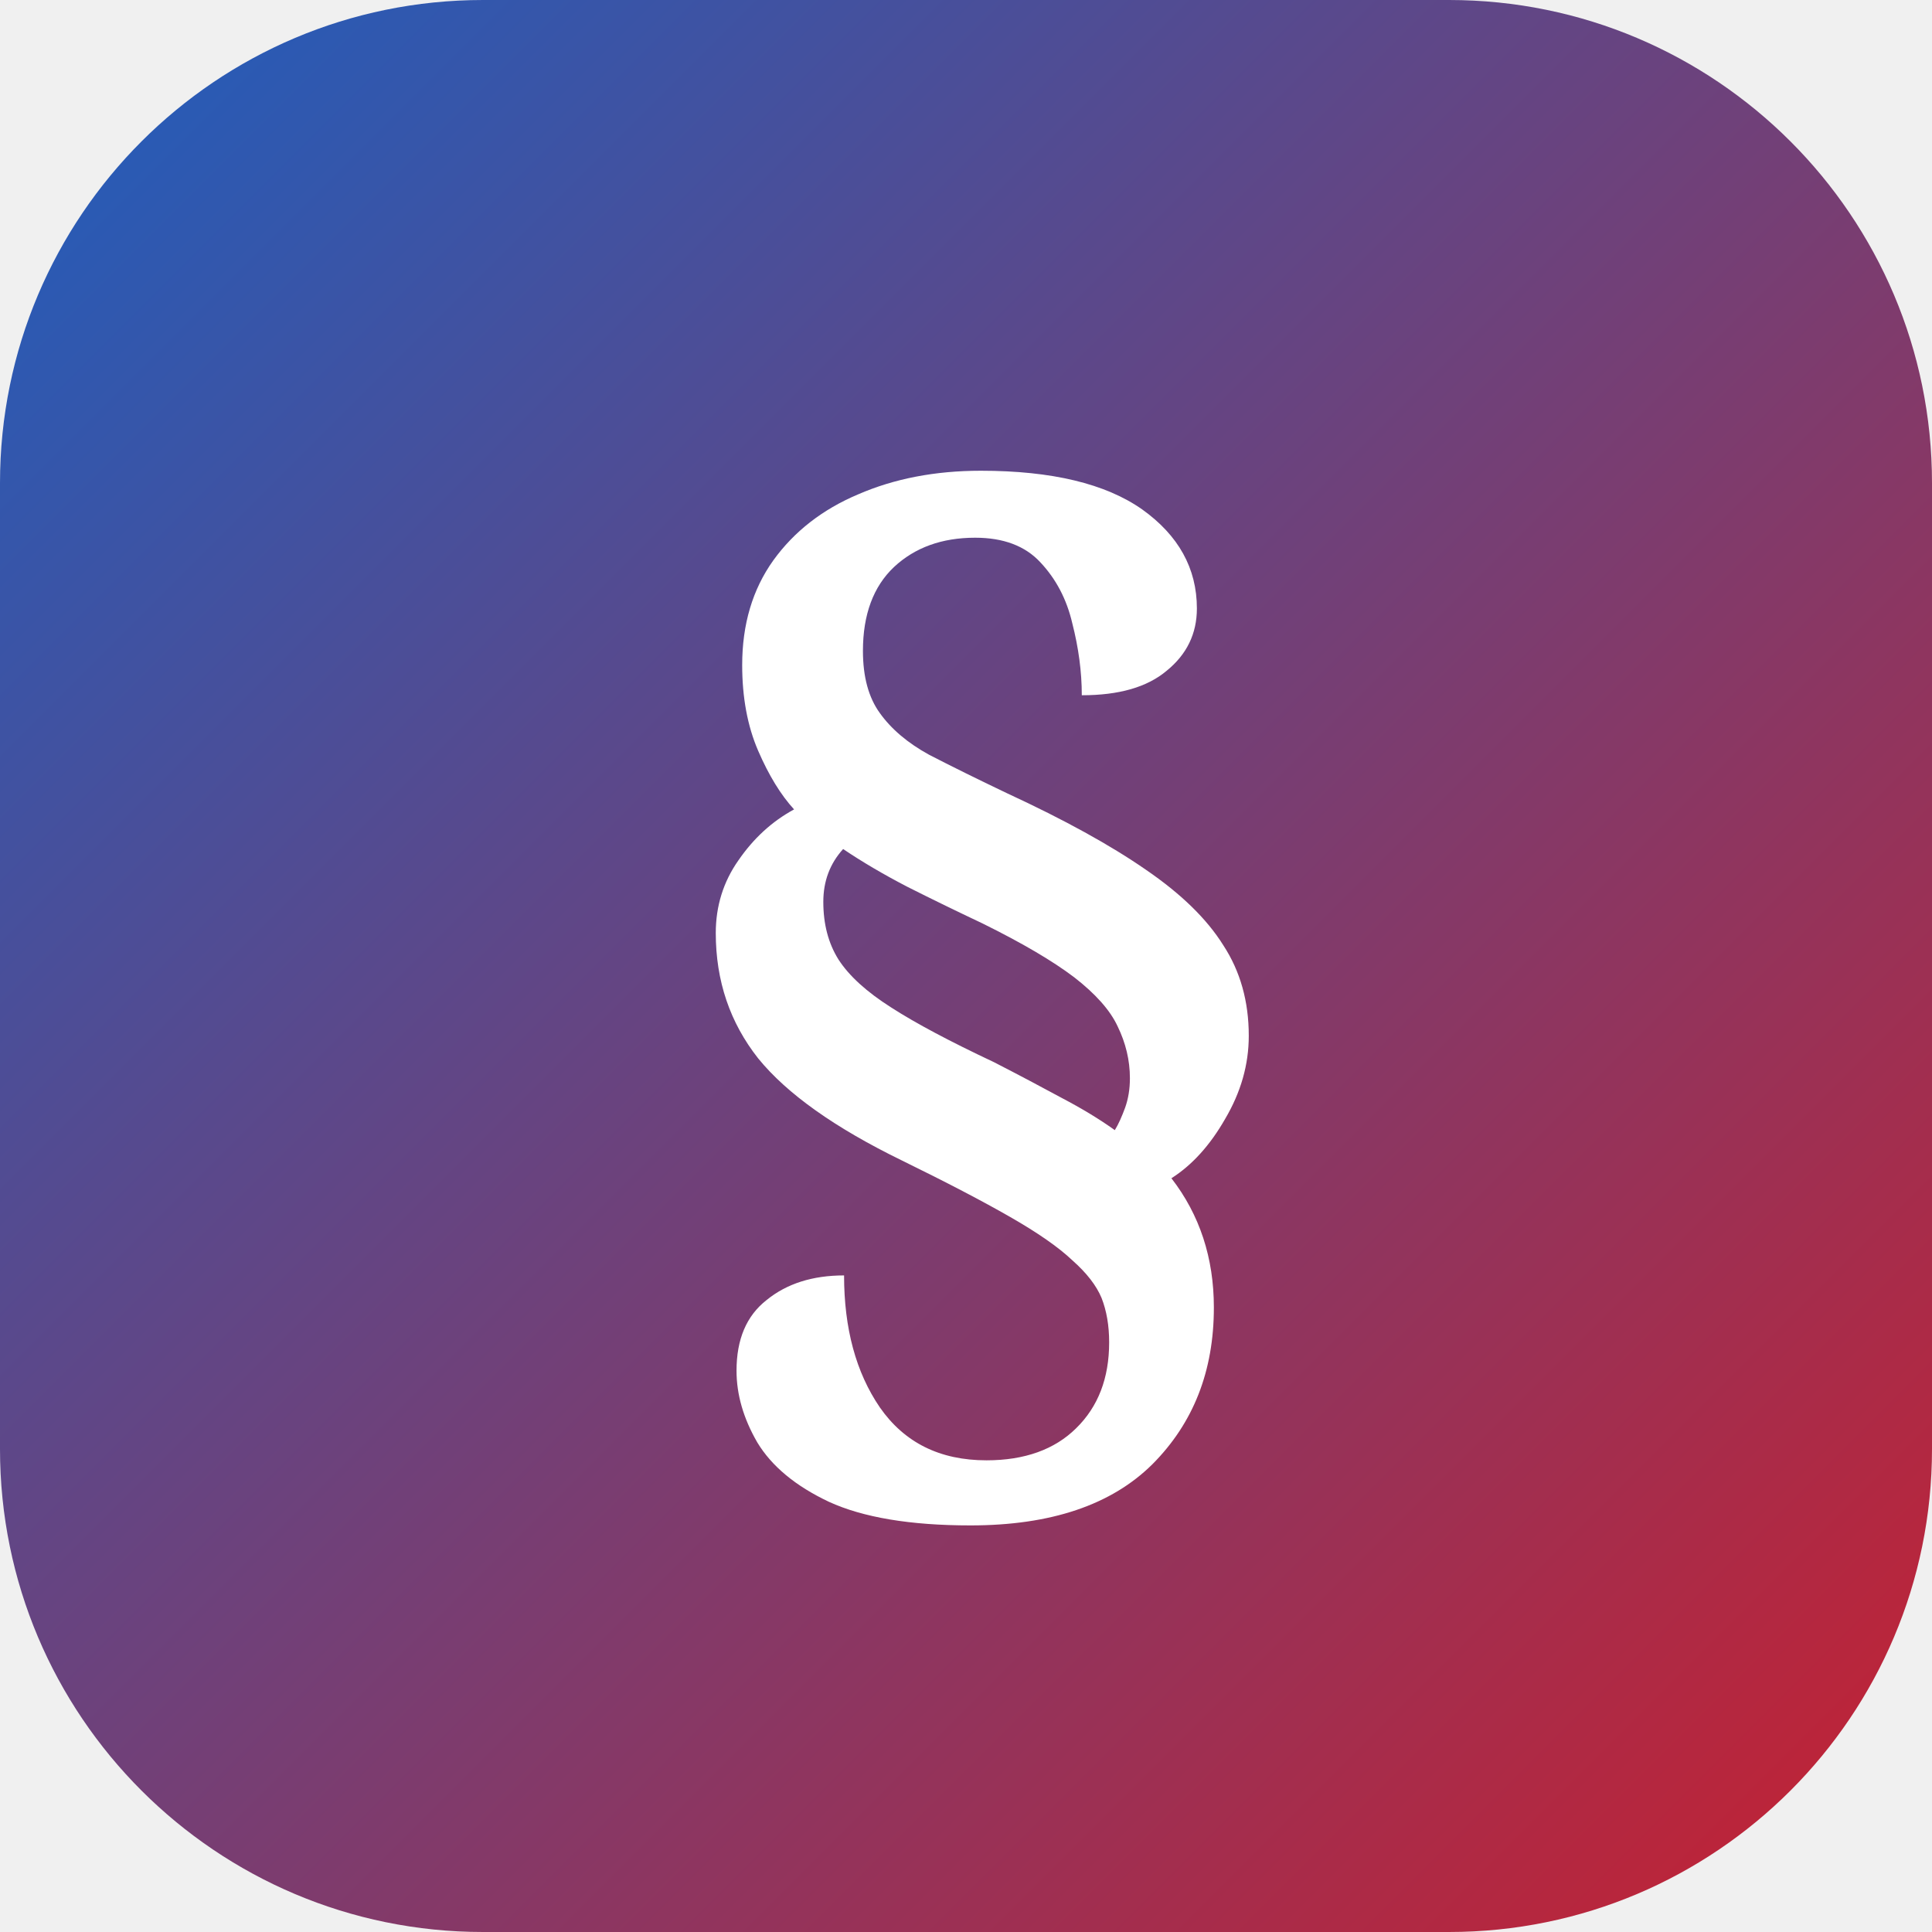
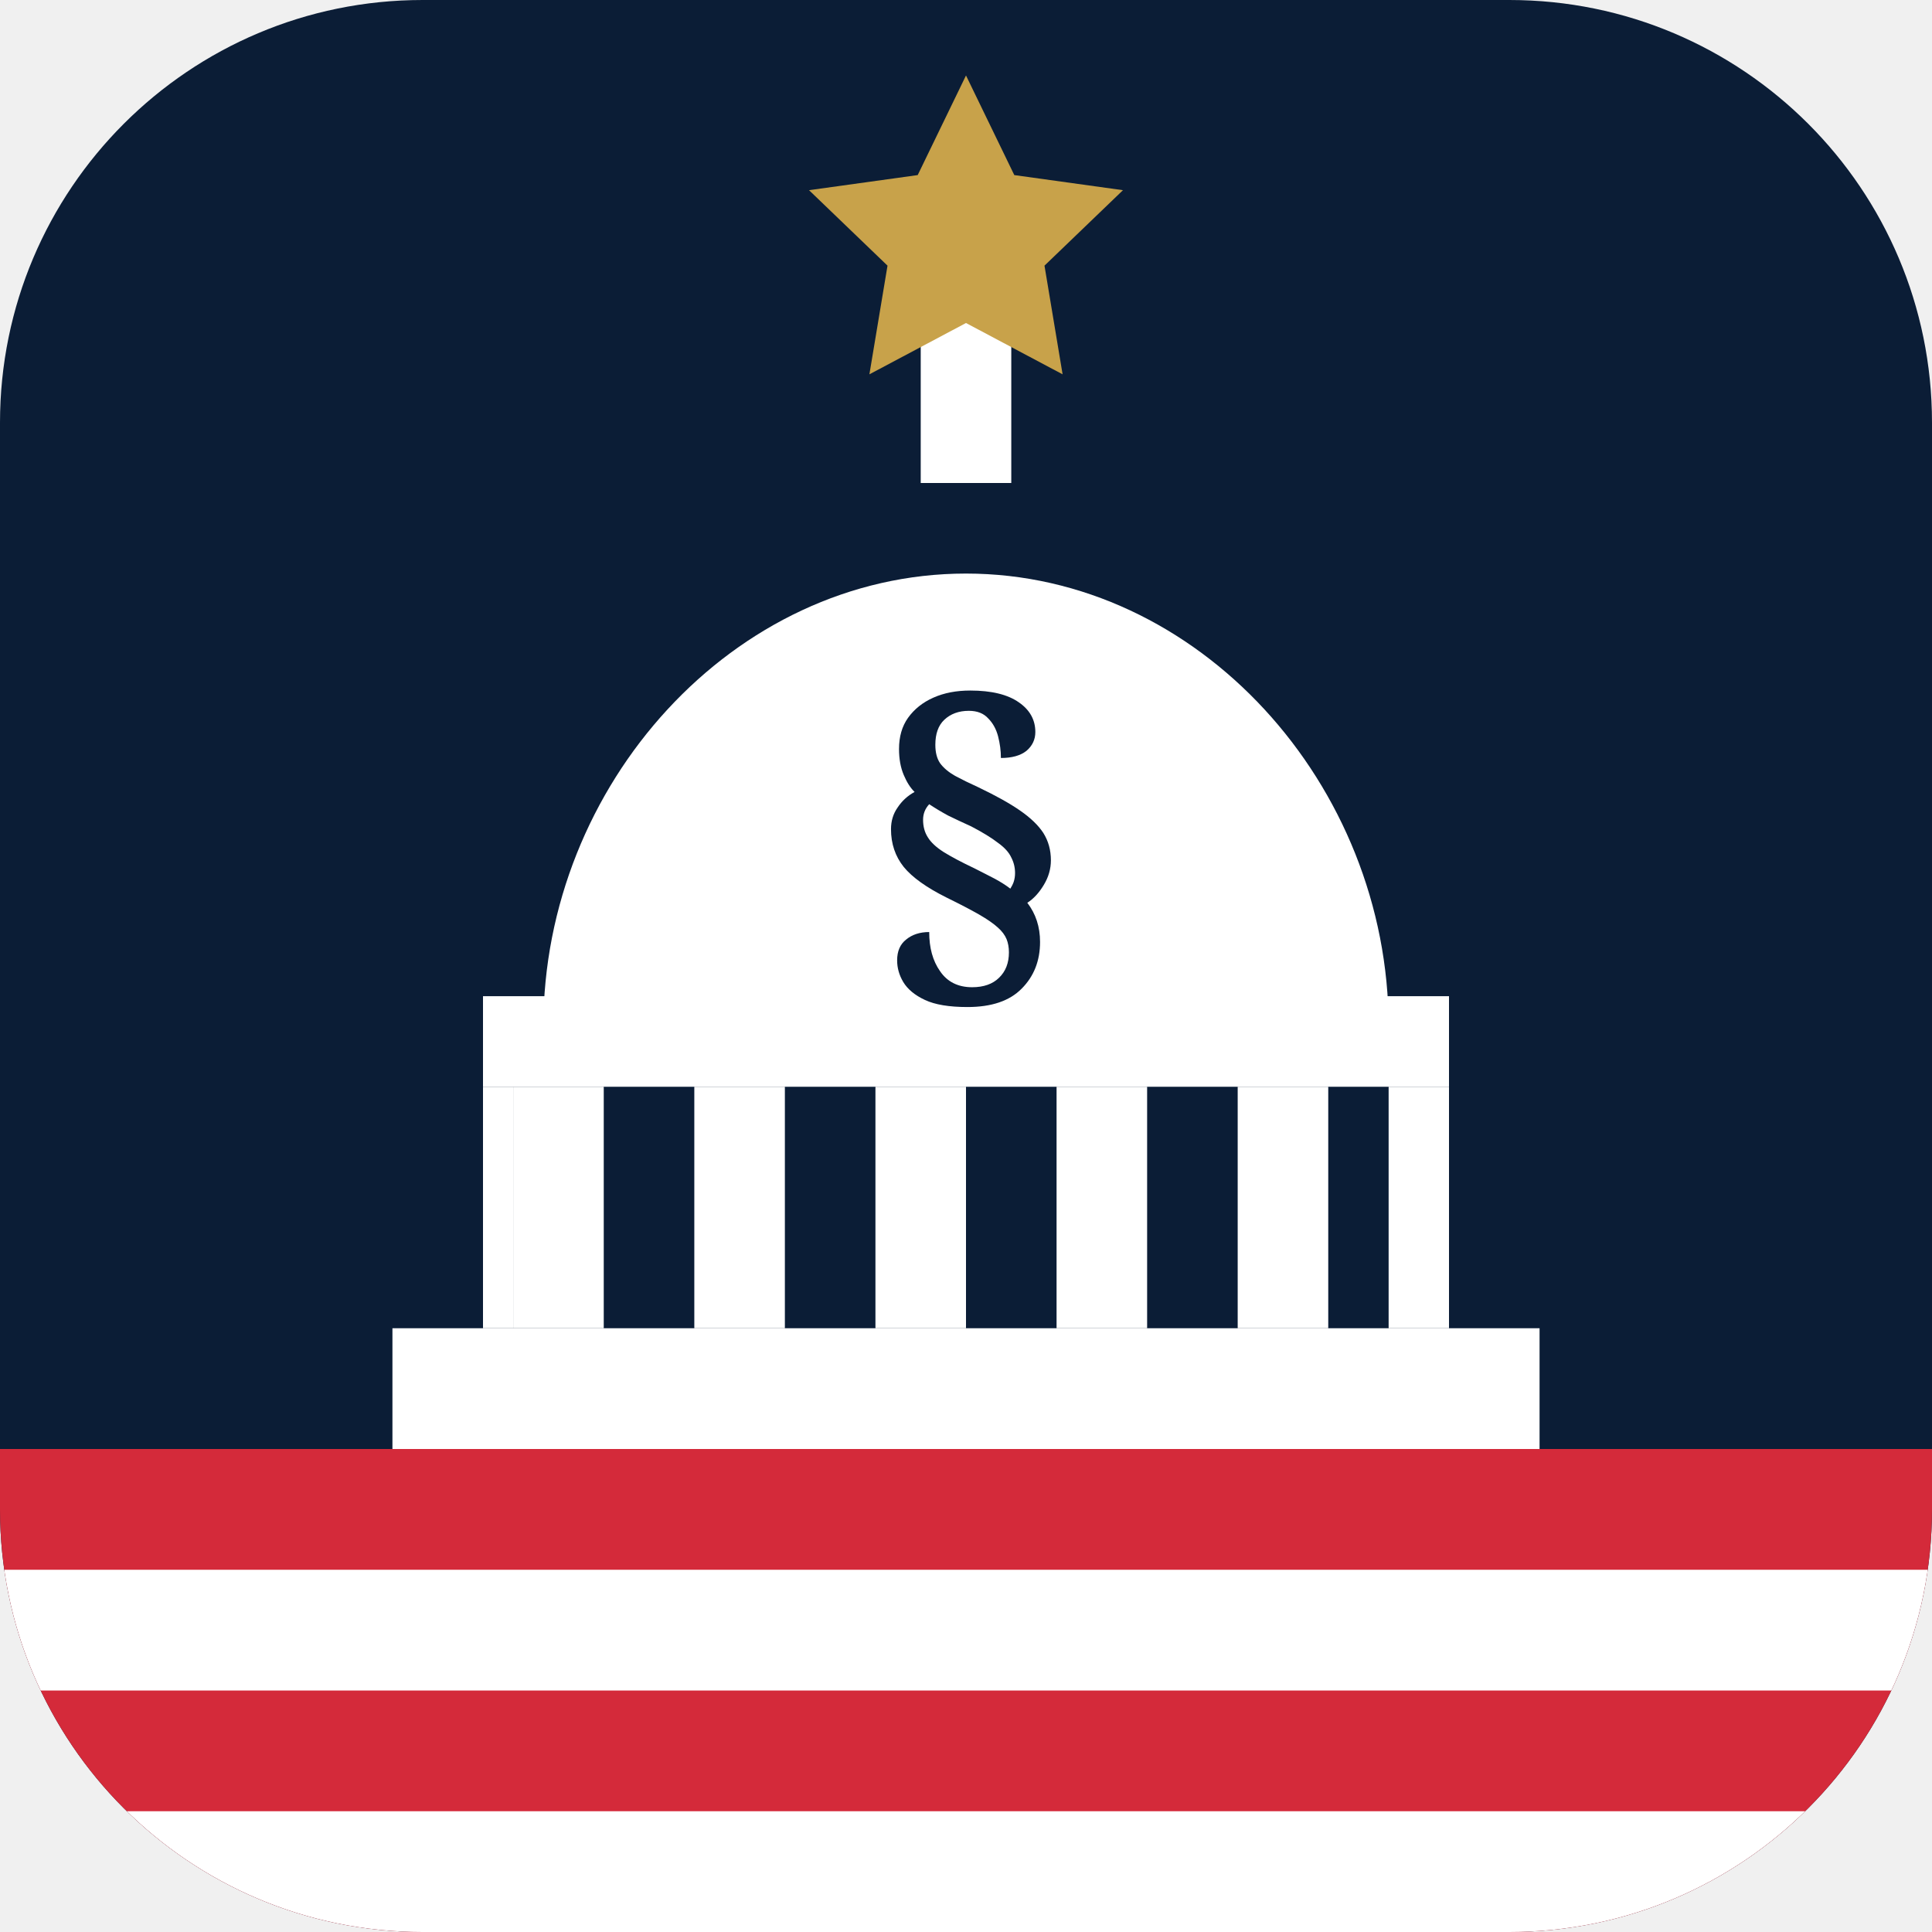
- <svg xmlns="http://www.w3.org/2000/svg" viewBox="0 0 32 32">
+ <svg xmlns="http://www.w3.org/2000/svg" viewBox="0 0 64 64">
  <defs>
-     <linearGradient id="g" x1="0" y1="0" x2="1" y2="1">
-       <stop offset="0" stop-color="#1d5fbf" />
-       <stop offset="1" stop-color="#c8202f" />
-     </linearGradient>
+     <clipPath id="r">
+       <rect width="64" height="64" rx="14" />
+     </clipPath>
  </defs>
-   <rect width="32" height="32" rx="8" fill="url(#g)" />
-   <text x="16" y="23" font-family="Georgia,serif" font-size="20" font-weight="700" text-anchor="middle" fill="#fff">§</text>
+   <g clip-path="url(#r)">
+     <rect width="64" height="64" fill="#0b1d36" />
+     <rect y="48" width="64" height="16" fill="#d42a3a" />
+     <rect y="52" width="64" height="4" fill="#fff" />
+     <rect y="60" width="64" height="4" fill="#fff" />
+     <rect x="30.5" y="9" width="3" height="7" fill="#fff" />
+     <path d="M18 34c0-8 6.3-15 14-15s14 7 14 15z" fill="#fff" />
+     <rect x="16" y="33" width="32" height="3" fill="#fff" />
+     <rect x="13" y="44" width="38" height="4" fill="#fff" />
+     <g fill="#fff">
+       <rect x="17" y="36" width="3" height="8" />
+       <rect x="23" y="36" width="3" height="8" />
+       <rect x="29" y="36" width="3" height="8" />
+       <rect x="35" y="36" width="3" height="8" />
+       <rect x="41" y="36" width="3" height="8" />
+       <rect x="46" y="36" width="2" height="8" />
+       <rect x="16" y="36" width="1" height="8" />
+     </g>
+     <path d="M32 2.5l1.6 3.3 3.6.5-2.6 2.5.6 3.6-3.2-1.7-3.2 1.7.6-3.6-2.6-2.5 3.6-.5z" fill="#c8a24a" />
+     <text x="32" y="32" font-family="Georgia,serif" font-size="12" font-weight="700" text-anchor="middle" fill="#0b1d36">§</text>
+   </g>
</svg>
